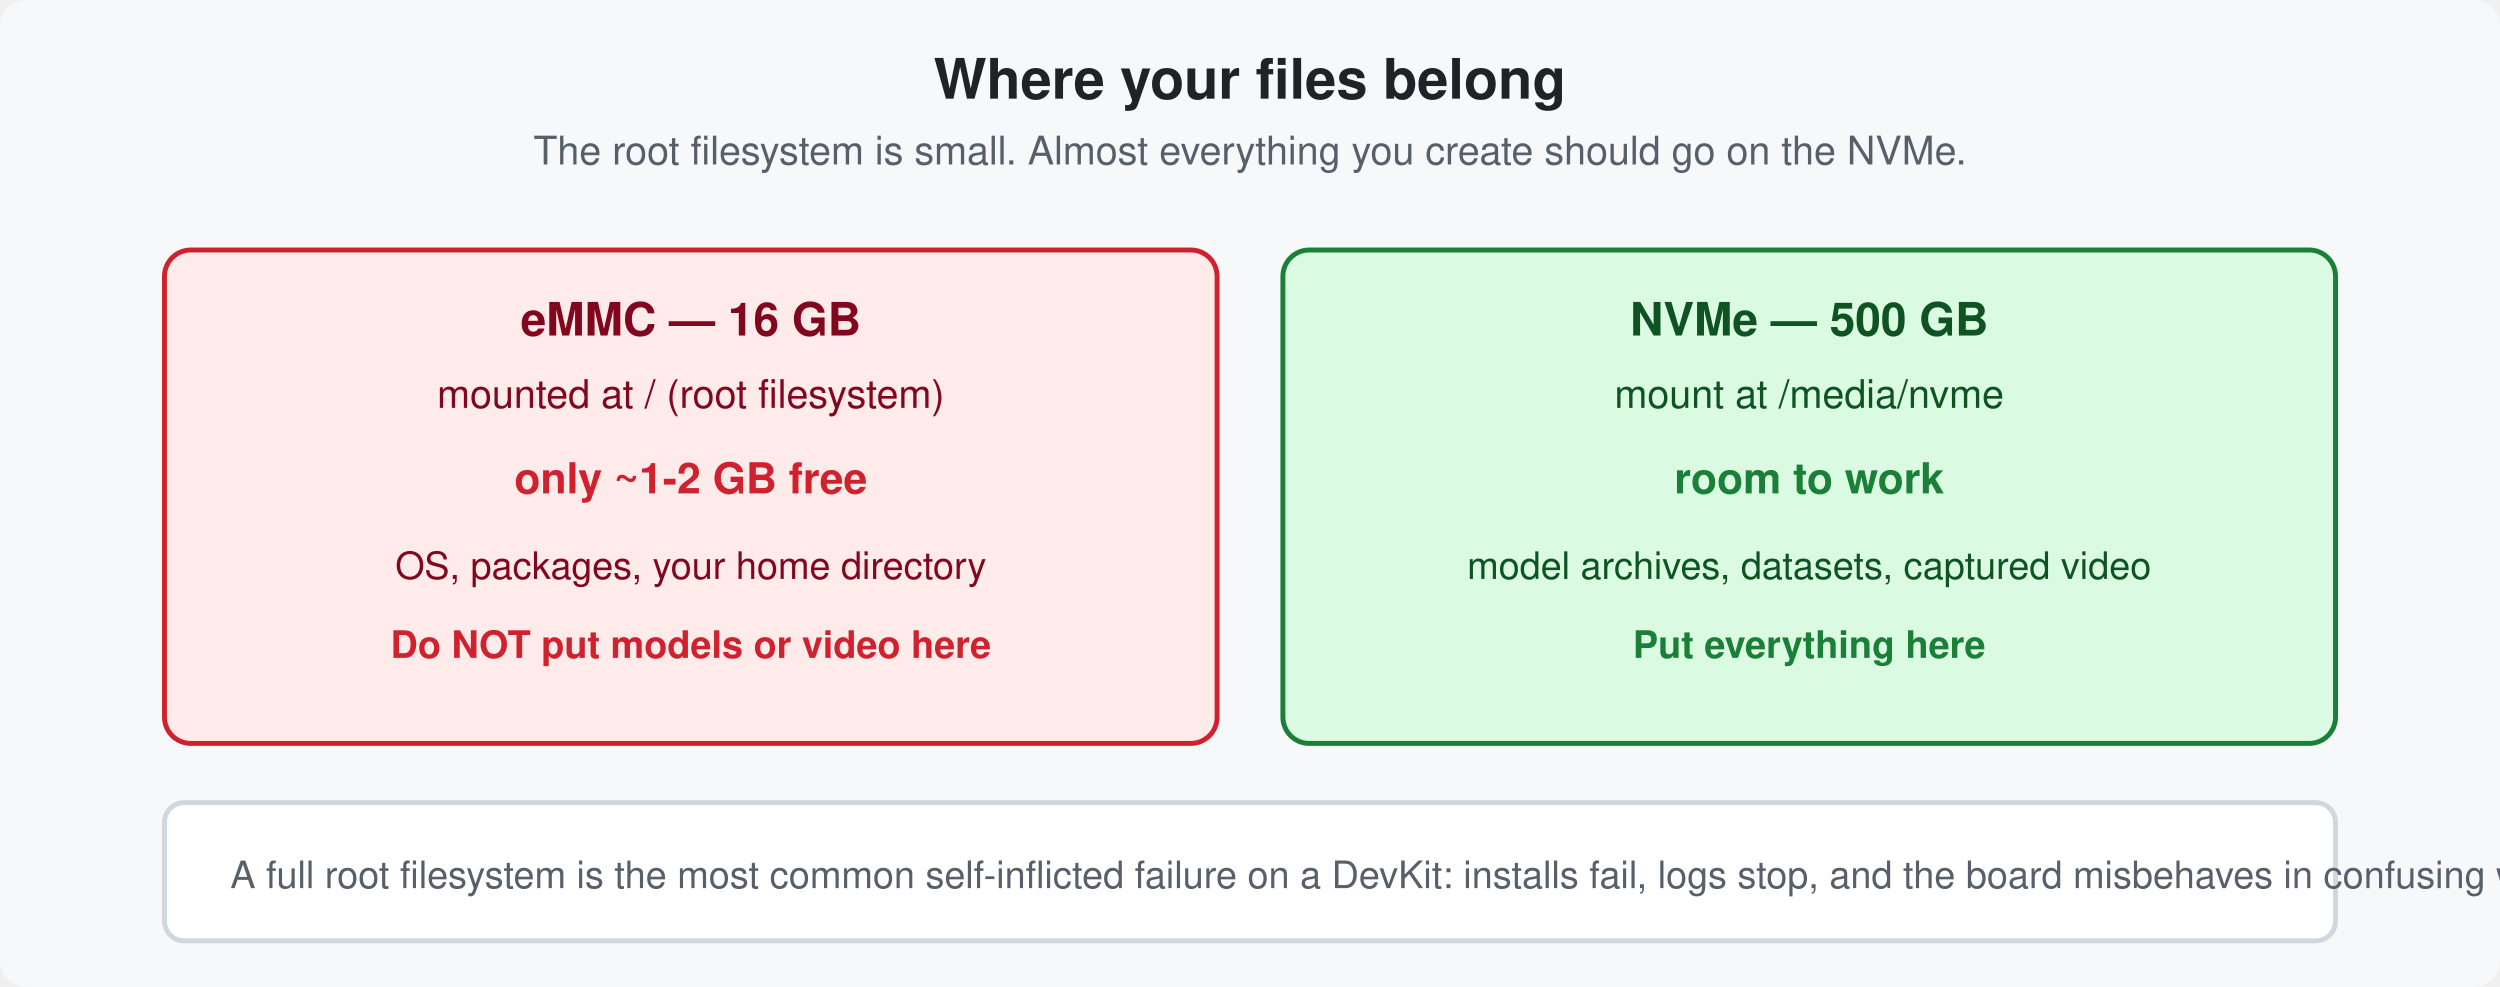
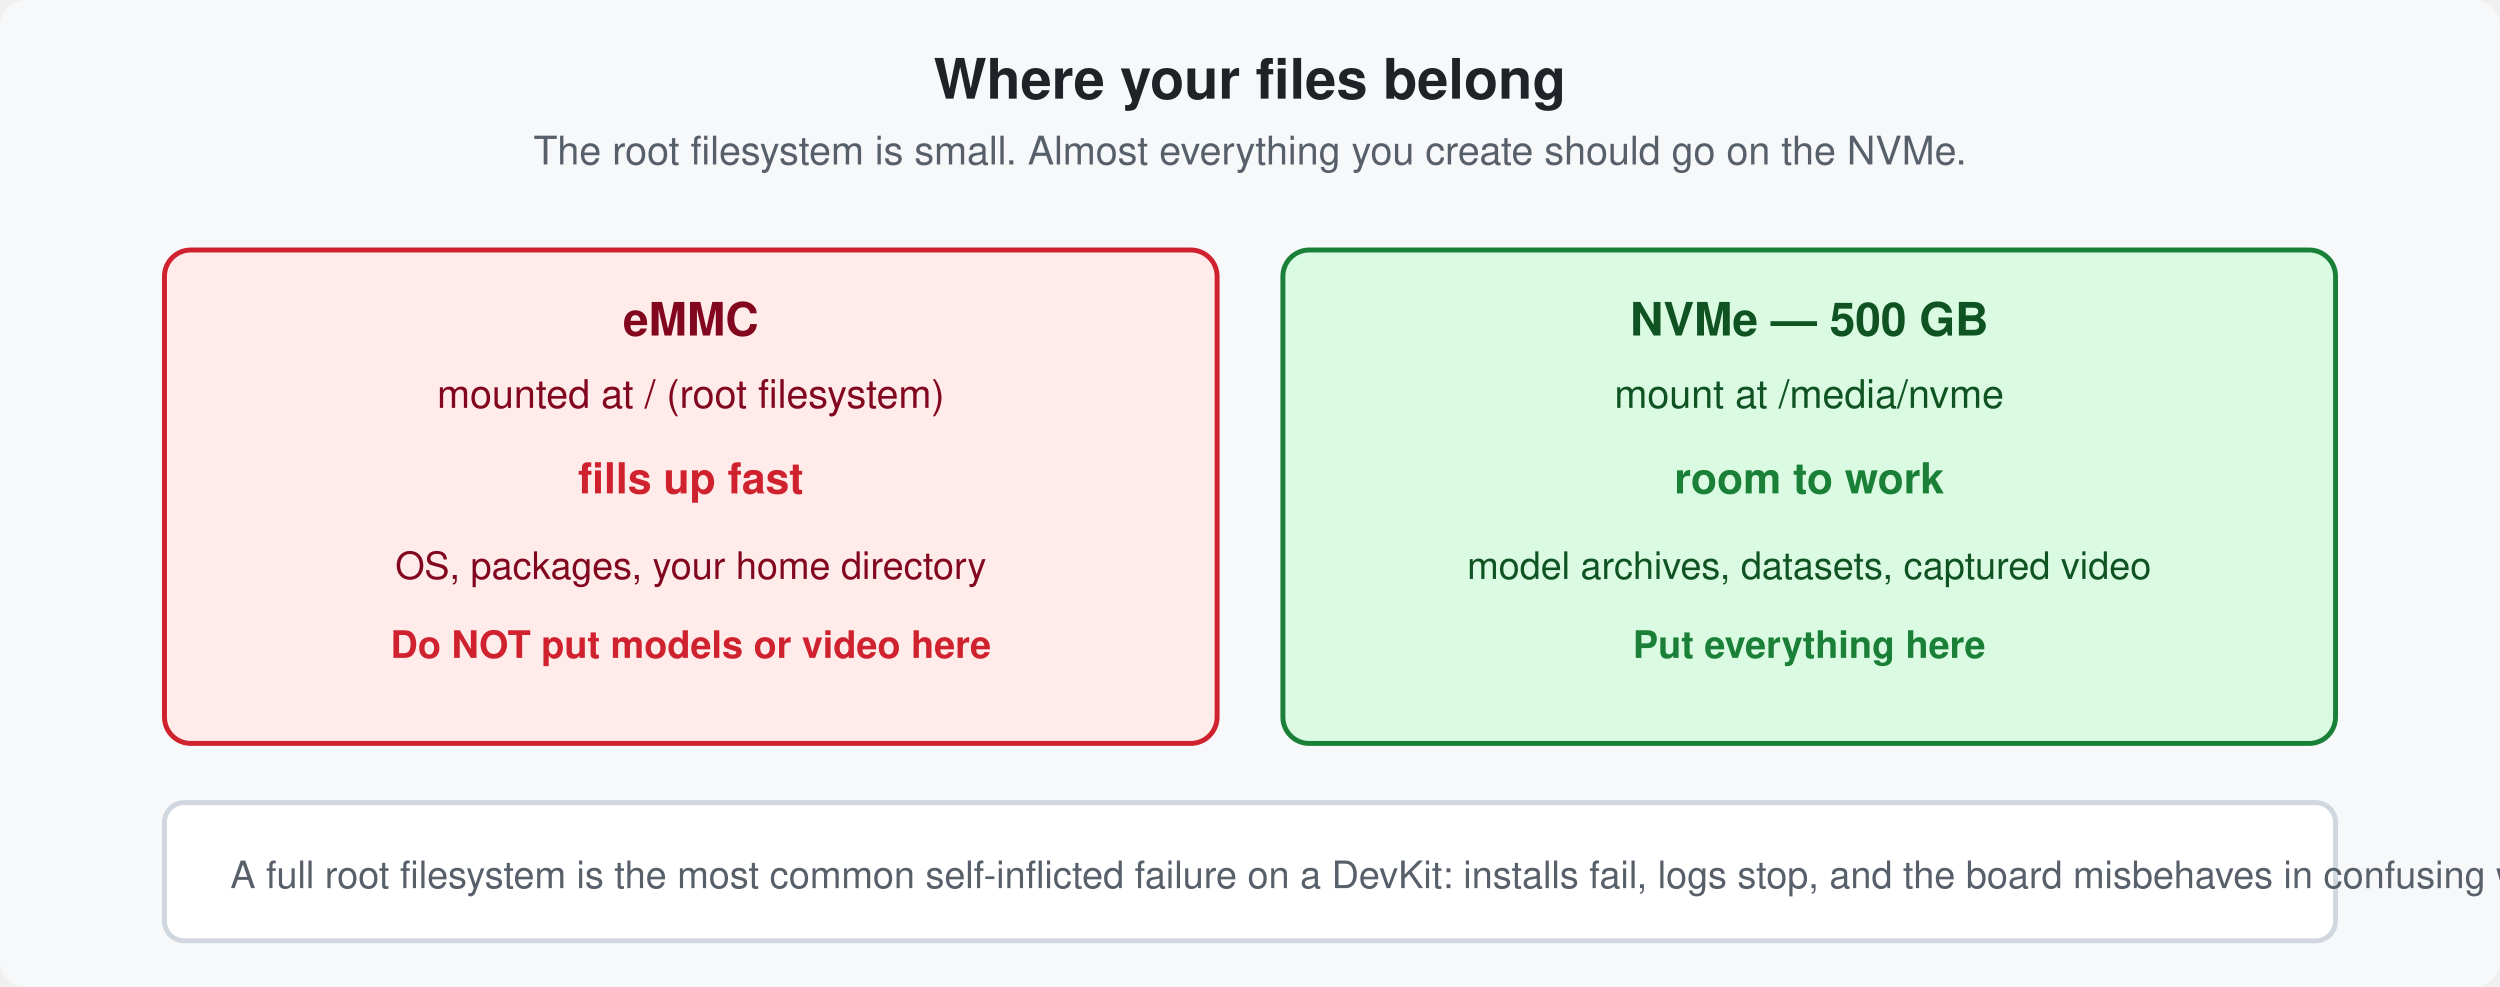
<svg xmlns="http://www.w3.org/2000/svg" viewBox="0 0 760 300" width="760" height="300" font-family="-apple-system,BlinkMacSystemFont,Segoe UI,Helvetica,Arial,sans-serif">
  <rect x="0" y="0" width="760" height="300" fill="#f6f8fa" rx="8" />
  <text x="380" y="30" text-anchor="middle" font-size="17" font-weight="700" fill="#1f2328">Where your files belong</text>
  <text x="380" y="50" text-anchor="middle" font-size="12" fill="#57606a">The root filesystem is small. Almost everything you create should go on the NVMe.</text>
  <rect x="50" y="76" width="320" height="150" rx="8" fill="#ffebe9" stroke="#cf222e" stroke-width="1.5" />
-   <text x="210" y="102" text-anchor="middle" font-size="14" font-weight="700" fill="#82071e">eMMC — 16 GB</text>
+   <text x="210" y="102" text-anchor="middle" font-size="14" font-weight="700" fill="#82071e">eMMC</text>
  <text x="210" y="124" text-anchor="middle" font-size="12" fill="#82071e">mounted at /  (root filesystem)</text>
-   <text x="210" y="150" text-anchor="middle" font-size="13" font-weight="700" fill="#cf222e">only ~1-2 GB free</text>
+   <text x="210" y="150" text-anchor="middle" font-size="13" font-weight="700" fill="#cf222e">fills up fast</text>
  <text x="210" y="176" text-anchor="middle" font-size="11.5" fill="#82071e">OS, packages, your home directory</text>
  <text x="210" y="200" text-anchor="middle" font-size="11.5" font-weight="700" fill="#cf222e">Do NOT put models or video here</text>
  <rect x="390" y="76" width="320" height="150" rx="8" fill="#dafbe1" stroke="#1a7f37" stroke-width="1.5" />
  <text x="550" y="102" text-anchor="middle" font-size="14" font-weight="700" fill="#0f5323">NVMe — 500 GB</text>
  <text x="550" y="124" text-anchor="middle" font-size="12" fill="#0f5323">mount at /media/nvme</text>
  <text x="550" y="150" text-anchor="middle" font-size="13" font-weight="700" fill="#1a7f37">room to work</text>
  <text x="550" y="176" text-anchor="middle" font-size="11.5" fill="#0f5323">model archives, datasets, captured video</text>
  <text x="550" y="200" text-anchor="middle" font-size="11.5" font-weight="700" fill="#1a7f37">Put everything here</text>
  <rect x="50" y="244" width="660" height="42" rx="6" fill="#ffffff" stroke="#d0d7de" stroke-width="1.5" />
  <text x="70" y="270" font-size="11.5" fill="#57606a">A full root filesystem is the most common self-inflicted failure on a DevKit: installs fail, logs stop, and the board misbehaves in confusing ways.</text>
</svg>
